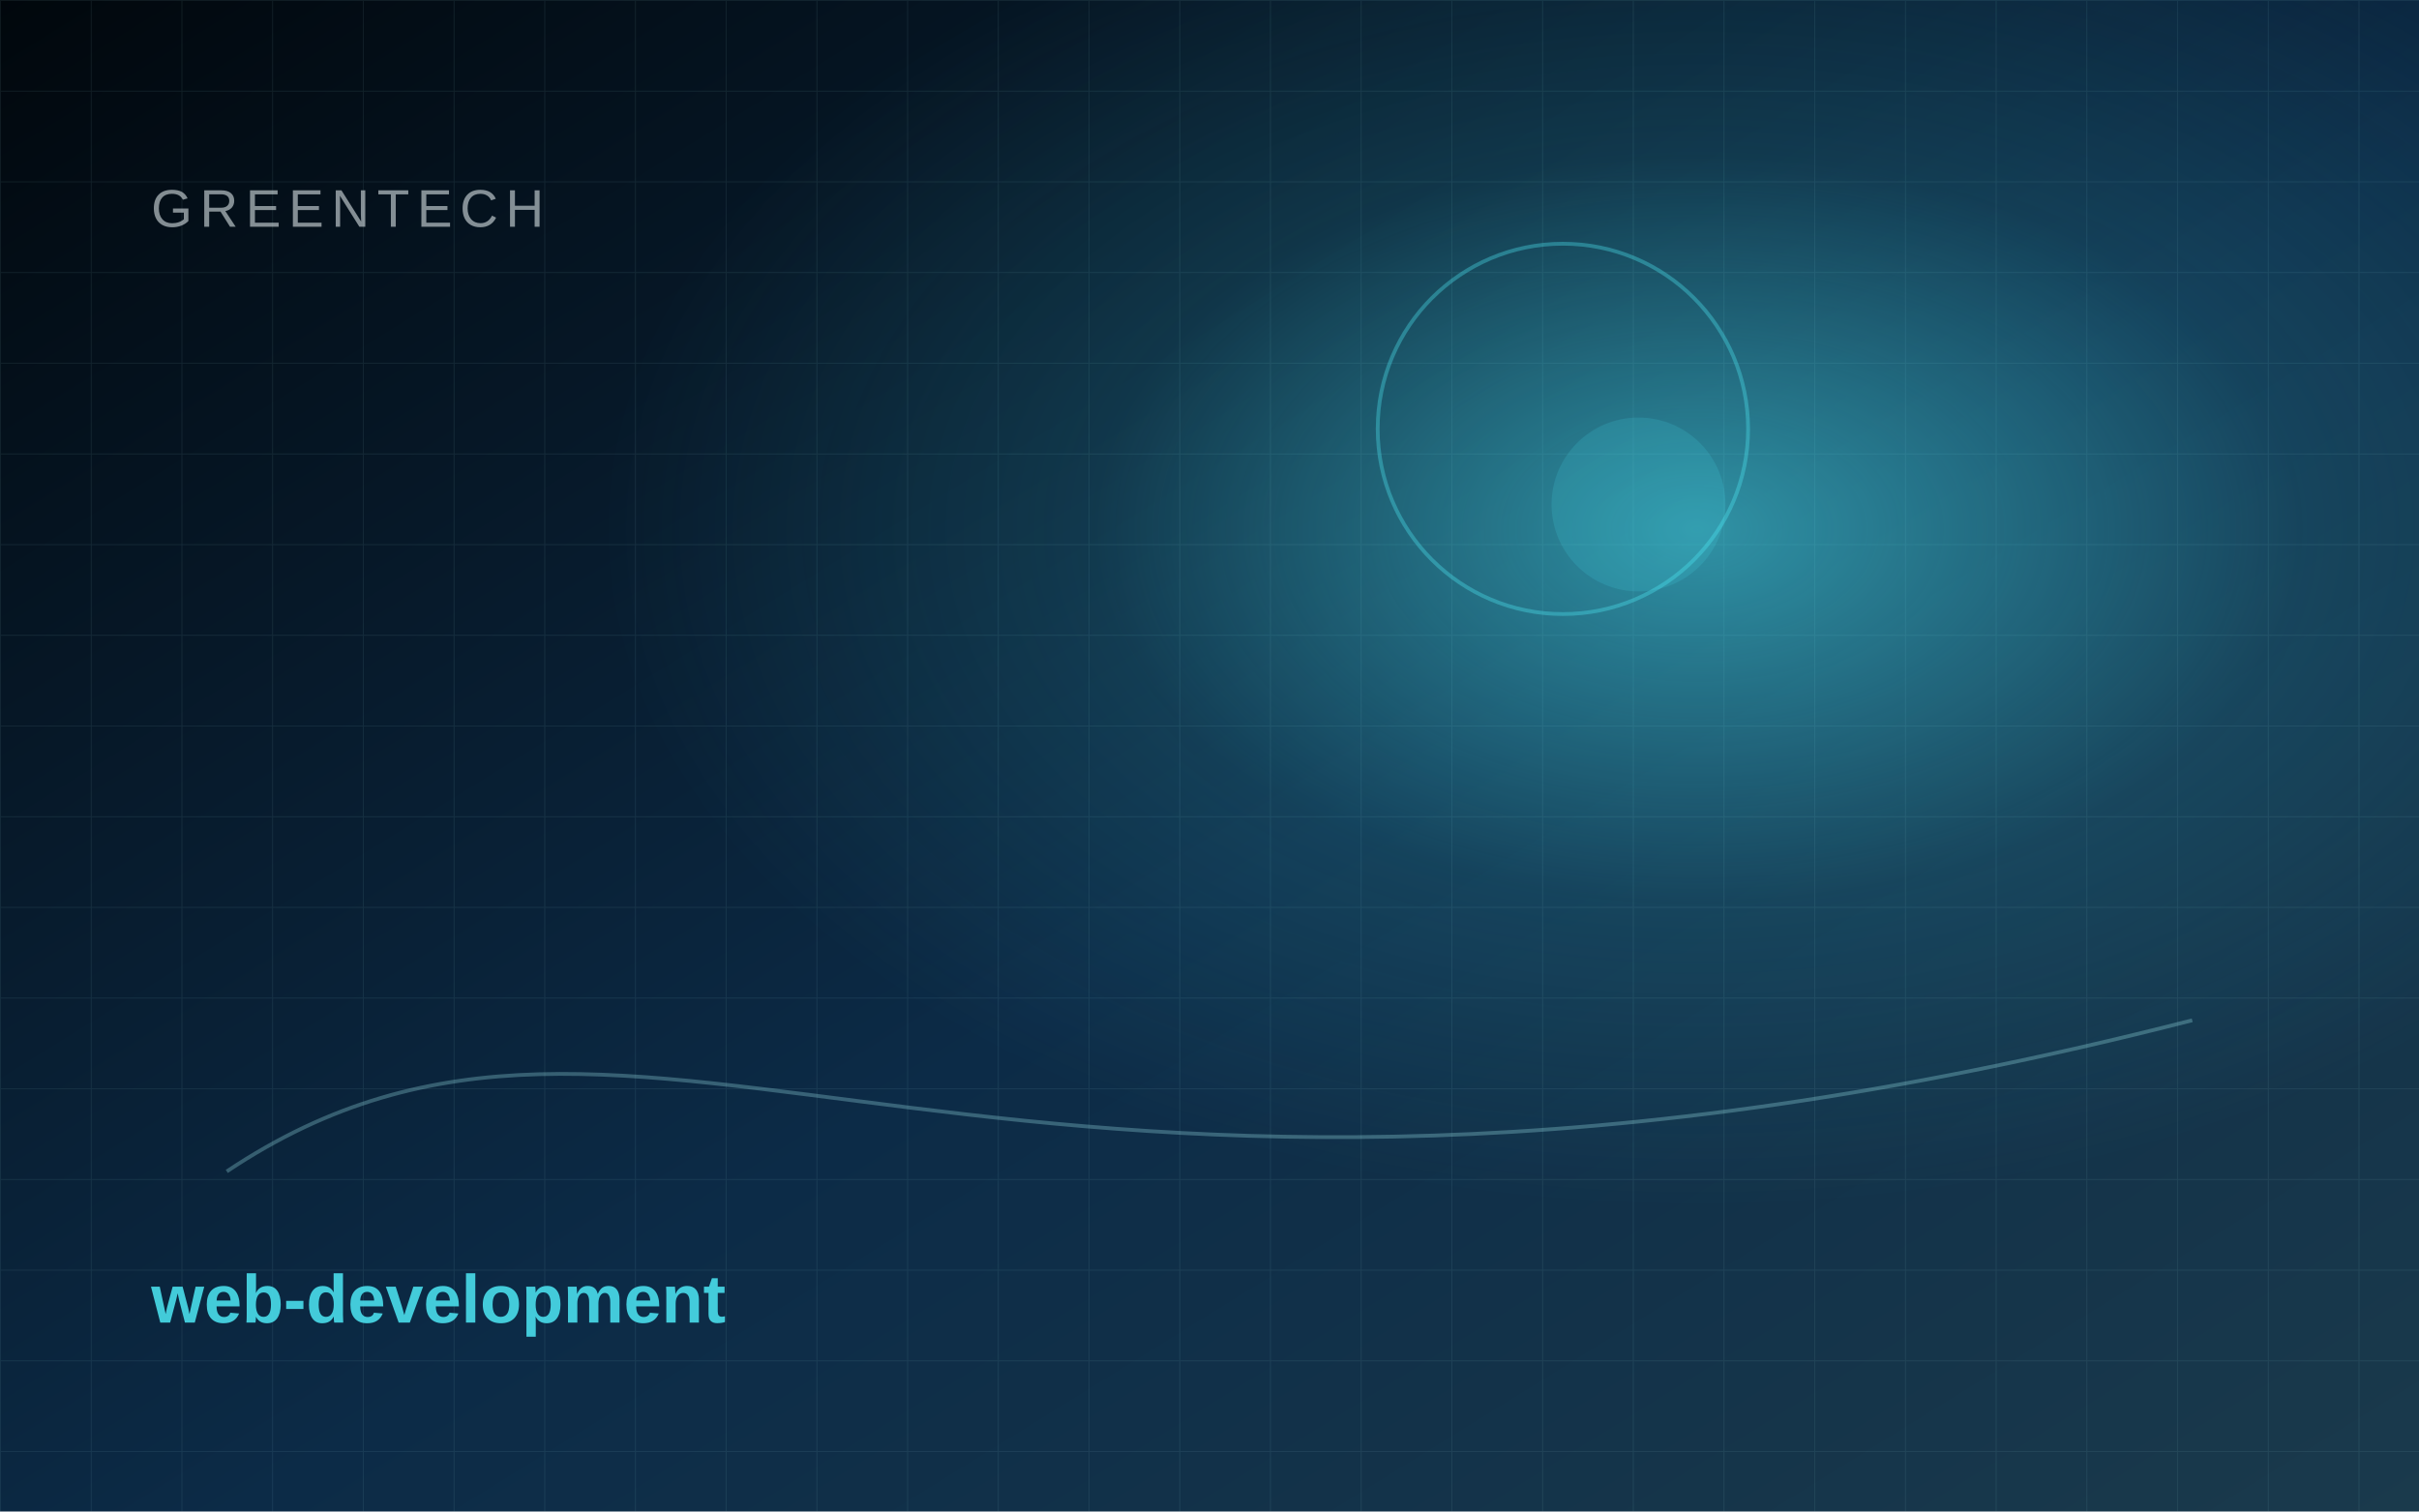
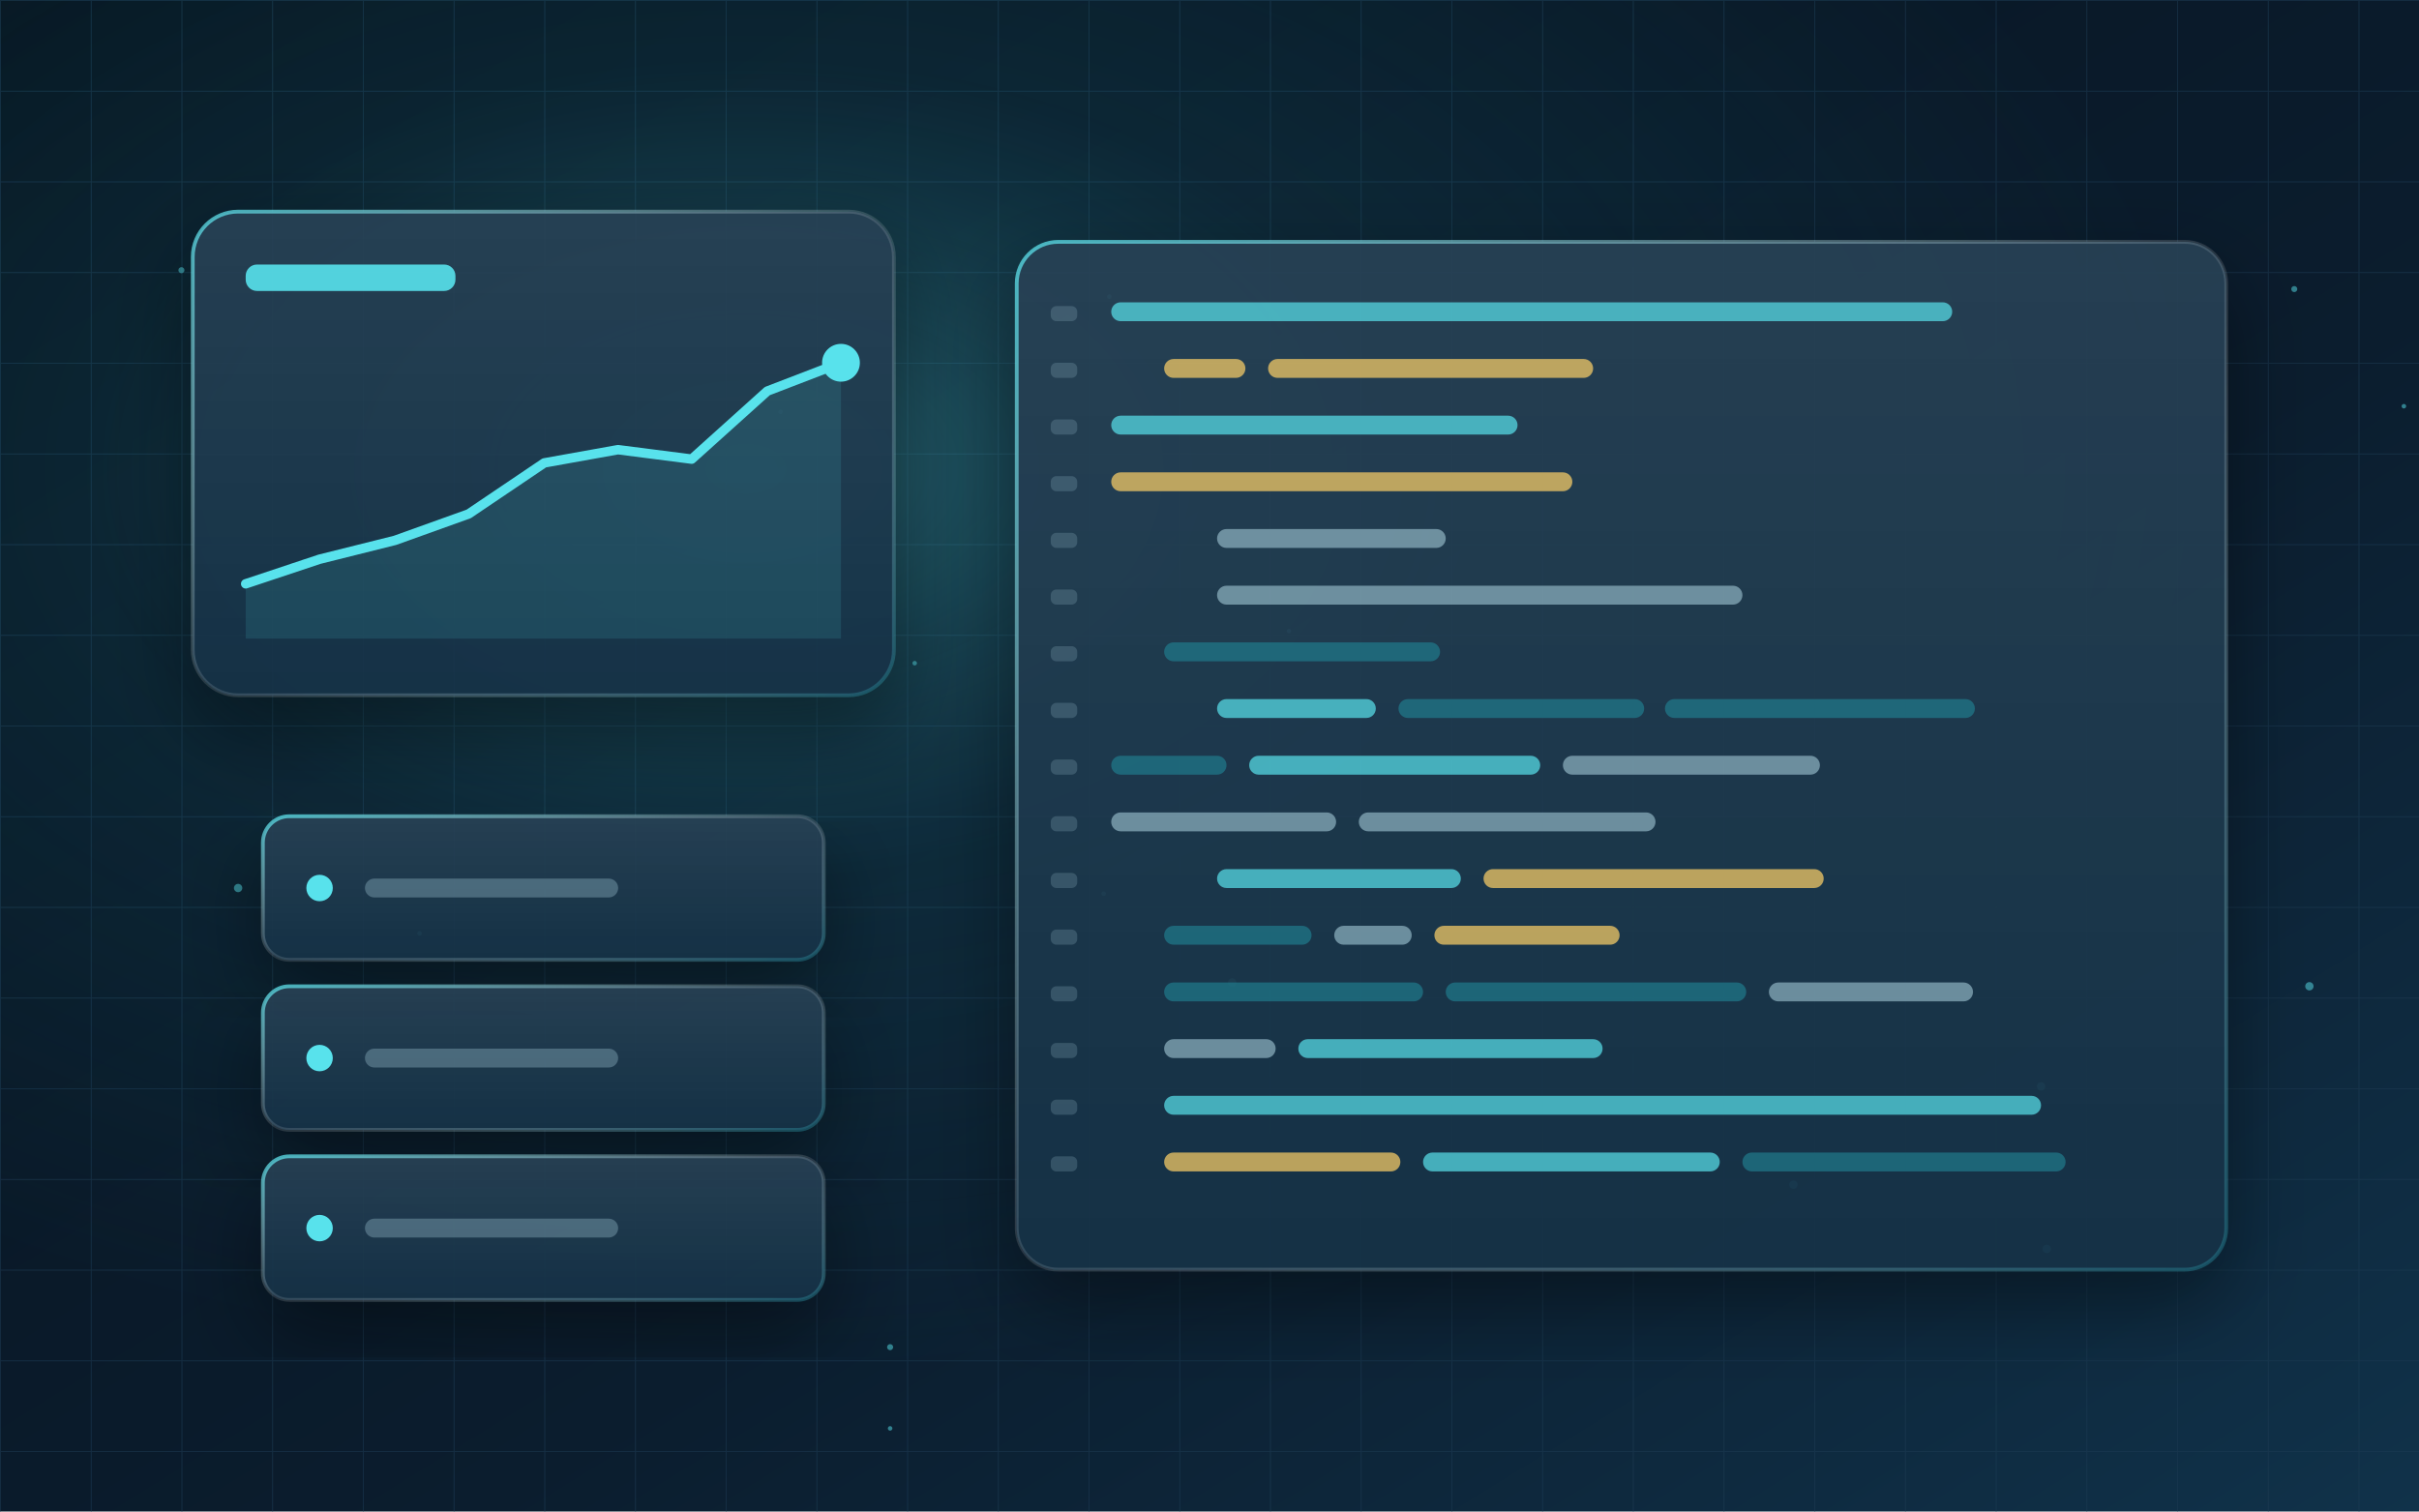
- <svg xmlns="http://www.w3.org/2000/svg" width="1280" height="800" viewBox="0 0 1280 800" role="img">
+ <svg xmlns="http://www.w3.org/2000/svg" viewBox="0 0 1280 800" width="1280" height="800" role="img" aria-label="Web Development — service cover illustration">
  <defs>
-     <linearGradient id="bg" x1="0" y1="0" x2="1" y2="1">
-       <stop offset="0%" stop-color="#01070C" />
-       <stop offset="55%" stop-color="#0C2B47" />
-       <stop offset="100%" stop-color="#1A3A4C" />
+     <linearGradient id="g69496bg" x1="0" y1="0" x2="1" y2="1">
+       <stop offset="0" stop-color="#06111c" />
+       <stop offset=".6" stop-color="#0b1d2e" />
+       <stop offset="1" stop-color="#10324a" />
    </linearGradient>
-     <radialGradient id="glow" cx="70%" cy="35%" r="45%">
-       <stop offset="0%" stop-color="#4DE8F4" stop-opacity="0.55" />
-       <stop offset="55%" stop-color="#4DE8F4" stop-opacity="0.12" />
-       <stop offset="100%" stop-color="#4DE8F4" stop-opacity="0" />
+     <radialGradient id="g69496glow" cx="0.31" cy="0.31" r=".6">
+       <stop offset="0" stop-color="#58e2ec" stop-opacity=".38" />
+       <stop offset=".45" stop-color="#1f7a8c" stop-opacity=".16" />
+       <stop offset="1" stop-color="#1f7a8c" stop-opacity="0" />
    </radialGradient>
-     <pattern id="grid" width="48" height="48" patternUnits="userSpaceOnUse">
-       <path d="M48 0H0V48" fill="none" stroke="#A8F4F8" stroke-opacity="0.08" stroke-width="1" />
+     <linearGradient id="g69496acc" x1="0" y1="0" x2="1" y2="1">
+       <stop offset="0" stop-color="#58e2ec" />
+       <stop offset="1" stop-color="#1f7a8c" />
+     </linearGradient>
+     <linearGradient id="g69496glass" x1="0" y1="0" x2="0" y2="1">
+       <stop offset="0" stop-color="#ffffff" stop-opacity=".10" />
+       <stop offset="1" stop-color="#ffffff" stop-opacity=".03" />
+     </linearGradient>
+     <linearGradient id="g69496edge" x1="0" y1="0" x2="1" y2="1">
+       <stop offset="0" stop-color="#58e2ec" stop-opacity=".75" />
+       <stop offset=".5" stop-color="#ffffff" stop-opacity=".12" />
+       <stop offset="1" stop-color="#1f7a8c" stop-opacity=".5" />
+     </linearGradient>
+     <pattern id="g69496grid" width="48" height="48" patternUnits="userSpaceOnUse">
+       <path d="M48 0H0V48" fill="none" stroke="#1d3b52" stroke-width="1" opacity=".55" />
    </pattern>
+     <filter id="g69496soft" x="-30%" y="-30%" width="160%" height="160%">
+       <feGaussianBlur stdDeviation="18" />
+     </filter>
+     <filter id="g69496shadow" x="-20%" y="-20%" width="140%" height="160%">
+       <feDropShadow dx="0" dy="18" stdDeviation="22" flood-color="#000" flood-opacity=".45" />
+     </filter>
  </defs>
-   <rect width="1280" height="800" fill="url(#bg)" />
-   <rect width="1280" height="800" fill="url(#grid)" />
-   <rect width="1280" height="800" fill="url(#glow)" />
-   <circle cx="827" cy="227" r="98" fill="none" stroke="#4DE8F4" stroke-opacity="0.35" stroke-width="2" />
-   <circle cx="867" cy="267" r="46" fill="#4DE8F4" fill-opacity="0.14" />
-   <path d="M120 620 C340 473, 520 704, 1160 540" fill="none" stroke="#A8F4F8" stroke-opacity="0.28" stroke-width="2" />
-   <text x="80" y="120" fill="#EDF6F8" fill-opacity="0.55" font-family="Segoe UI, Arial, sans-serif" font-size="28" letter-spacing="4">GREENTECH</text>
-   <text x="80" y="700" fill="#4DE8F4" fill-opacity="0.85" font-family="Segoe UI, Arial, sans-serif" font-size="36" font-weight="600">web-development</text>
+   <style>
+ @media (prefers-reduced-motion: no-preference){
+ .fl{animation:fl 7s ease-in-out infinite}.fl2{animation:fl 9s ease-in-out -3s infinite}
+ .pu{animation:pu 4s ease-in-out infinite}.da{stroke-dasharray:10 14;animation:da 6s linear infinite}
+ .sp{transform-box:fill-box;transform-origin:center;animation:sp 24s linear infinite}
+ @keyframes fl{0%,100%{transform:translateY(0)}50%{transform:translateY(-14px)}}
+ @keyframes pu{0%,100%{opacity:.35}50%{opacity:1}}
+ @keyframes da{to{stroke-dashoffset:-240}}
+ @keyframes sp{to{transform:rotate(360deg)}}}
+ </style>
+   <rect width="1280" height="800" fill="url(#g69496bg)" />
+   <rect width="1280" height="800" fill="url(#g69496grid)" />
+   <rect width="1280" height="800" fill="url(#g69496glow)" />
+   <circle cx="484" cy="351" r="1.2" fill="#58e2ec" opacity=".5" />
+   <circle cx="682" cy="334" r="1.2" fill="#58e2ec" opacity=".5" />
+   <circle cx="1080" cy="575" r="2.2" fill="#58e2ec" opacity=".5" />
+   <circle cx="1272" cy="215" r="1.2" fill="#58e2ec" opacity=".5" />
+   <circle cx="1214" cy="153" r="1.6" fill="#58e2ec" opacity=".5" />
+   <circle cx="1083" cy="661" r="2.2" fill="#58e2ec" opacity=".5" class="pu" />
+   <circle cx="126" cy="470" r="2.2" fill="#58e2ec" opacity=".5" class="pu" />
+   <circle cx="413" cy="218" r="1.2" fill="#58e2ec" opacity=".5" class="pu" />
+   <circle cx="471" cy="713" r="1.6" fill="#58e2ec" opacity=".5" />
+   <circle cx="222" cy="494" r="1.2" fill="#58e2ec" opacity=".5" />
+   <circle cx="949" cy="627" r="2.2" fill="#58e2ec" opacity=".5" />
+   <circle cx="1222" cy="522" r="2.2" fill="#58e2ec" opacity=".5" />
+   <circle cx="652" cy="520" r="2.2" fill="#58e2ec" opacity=".5" />
+   <circle cx="584" cy="473" r="1.2" fill="#58e2ec" opacity=".5" />
+   <circle cx="471" cy="756" r="1.2" fill="#58e2ec" opacity=".5" />
+   <circle cx="96" cy="143" r="1.6" fill="#58e2ec" opacity=".5" />
+   <circle cx="587" cy="157" r="1.2" fill="#58e2ec" opacity=".5" />
+   <g class="fl">
+     <rect x="538" y="128" width="640" height="544" rx="22" fill="#0f2a40" opacity=".92" filter="url(#g69496shadow)" />
+     <rect x="538" y="128" width="640" height="544" rx="22" fill="url(#g69496glass)" stroke="url(#g69496edge)" stroke-width="2" />
+   </g>
+   <g class="fl">
+     <rect x="556" y="162" width="14" height="8" rx="3" fill="#8fb3c2" opacity=".25" />
+     <rect x="588" y="160" width="445" height="10" rx="5" fill="#58e2ec" opacity=".7" />
+     <rect x="556" y="192" width="14" height="8" rx="3" fill="#8fb3c2" opacity=".25" />
+     <rect x="616" y="190" width="43" height="10" rx="5" fill="#ffd166" opacity=".7" />
+     <rect x="671" y="190" width="172" height="10" rx="5" fill="#ffd166" opacity=".7" />
+     <rect x="556" y="222" width="14" height="8" rx="3" fill="#8fb3c2" opacity=".25" />
+     <rect x="588" y="220" width="215" height="10" rx="5" fill="#58e2ec" opacity=".7" />
+     <rect x="556" y="252" width="14" height="8" rx="3" fill="#8fb3c2" opacity=".25" />
+     <rect x="588" y="250" width="244" height="10" rx="5" fill="#ffd166" opacity=".7" />
+     <rect x="556" y="282" width="14" height="8" rx="3" fill="#8fb3c2" opacity=".25" />
+     <rect x="644" y="280" width="121" height="10" rx="5" fill="#8fb3c2" opacity=".7" />
+     <rect x="556" y="312" width="14" height="8" rx="3" fill="#8fb3c2" opacity=".25" />
+     <rect x="644" y="310" width="278" height="10" rx="5" fill="#8fb3c2" opacity=".7" />
+     <rect x="556" y="342" width="14" height="8" rx="3" fill="#8fb3c2" opacity=".25" />
+     <rect x="616" y="340" width="146" height="10" rx="5" fill="#1f7a8c" opacity=".7" />
+     <rect x="556" y="372" width="14" height="8" rx="3" fill="#8fb3c2" opacity=".25" />
+     <rect x="644" y="370" width="84" height="10" rx="5" fill="#58e2ec" opacity=".7" />
+     <rect x="740" y="370" width="130" height="10" rx="5" fill="#1f7a8c" opacity=".7" />
+     <rect x="881" y="370" width="164" height="10" rx="5" fill="#1f7a8c" opacity=".7" />
+     <rect x="556" y="402" width="14" height="8" rx="3" fill="#8fb3c2" opacity=".25" />
+     <rect x="588" y="400" width="61" height="10" rx="5" fill="#1f7a8c" opacity=".7" />
+     <rect x="661" y="400" width="154" height="10" rx="5" fill="#58e2ec" opacity=".7" />
+     <rect x="827" y="400" width="136" height="10" rx="5" fill="#8fb3c2" opacity=".7" />
+     <rect x="556" y="432" width="14" height="8" rx="3" fill="#8fb3c2" opacity=".25" />
+     <rect x="588" y="430" width="119" height="10" rx="5" fill="#8fb3c2" opacity=".7" />
+     <rect x="719" y="430" width="157" height="10" rx="5" fill="#8fb3c2" opacity=".7" />
+     <rect x="556" y="462" width="14" height="8" rx="3" fill="#8fb3c2" opacity=".25" />
+     <rect x="644" y="460" width="129" height="10" rx="5" fill="#58e2ec" opacity=".7" />
+     <rect x="785" y="460" width="180" height="10" rx="5" fill="#ffd166" opacity=".7" />
+     <rect x="556" y="492" width="14" height="8" rx="3" fill="#8fb3c2" opacity=".25" />
+     <rect x="616" y="490" width="78" height="10" rx="5" fill="#1f7a8c" opacity=".7" />
+     <rect x="706" y="490" width="41" height="10" rx="5" fill="#8fb3c2" opacity=".7" />
+     <rect x="759" y="490" width="98" height="10" rx="5" fill="#ffd166" opacity=".7" />
+     <rect x="556" y="522" width="14" height="8" rx="3" fill="#8fb3c2" opacity=".25" />
+     <rect x="616" y="520" width="137" height="10" rx="5" fill="#1f7a8c" opacity=".7" />
+     <rect x="765" y="520" width="159" height="10" rx="5" fill="#1f7a8c" opacity=".7" />
+     <rect x="936" y="520" width="108" height="10" rx="5" fill="#8fb3c2" opacity=".7" />
+     <rect x="556" y="552" width="14" height="8" rx="3" fill="#8fb3c2" opacity=".25" />
+     <rect x="616" y="550" width="59" height="10" rx="5" fill="#8fb3c2" opacity=".7" />
+     <rect x="687" y="550" width="161" height="10" rx="5" fill="#58e2ec" opacity=".7" />
+     <rect x="556" y="582" width="14" height="8" rx="3" fill="#8fb3c2" opacity=".25" />
+     <rect x="616" y="580" width="464" height="10" rx="5" fill="#58e2ec" opacity=".7" />
+     <rect x="556" y="612" width="14" height="8" rx="3" fill="#8fb3c2" opacity=".25" />
+     <rect x="616" y="610" width="125" height="10" rx="5" fill="#ffd166" opacity=".7" />
+     <rect x="753" y="610" width="157" height="10" rx="5" fill="#58e2ec" opacity=".7" />
+     <rect x="922" y="610" width="171" height="10" rx="5" fill="#1f7a8c" opacity=".7" />
+   </g>
+   <g class="fl">
+     <rect x="102" y="112" width="371" height="256" rx="24" fill="#0f2a40" opacity=".92" filter="url(#g69496shadow)" />
+     <rect x="102" y="112" width="371" height="256" rx="24" fill="url(#g69496glass)" stroke="url(#g69496edge)" stroke-width="2" />
+   </g>
+   <g class="fl">
+     <rect x="130" y="140" width="111" height="14" rx="6" fill="#58e2ec" opacity=".9" />
+     <path d="M130 309 L169 296 L209 286 L248 272 L288 245 L327 238 L366 243 L406 207 L445 192 L445 338 L130 338Z" fill="#58e2ec" opacity=".12" />
+     <path d="M130 309 L169 296 L209 286 L248 272 L288 245 L327 238 L366 243 L406 207 L445 192" fill="none" stroke="#58e2ec" stroke-width="5" stroke-linecap="round" stroke-linejoin="round" />
+     <circle cx="445" cy="192" r="10" fill="#58e2ec" class="pu" />
+   </g>
+   <g class="fl2">
+     <g>
+       <rect x="139.1" y="432.0" width="296.8" height="76.0" rx="14" fill="#0f2a40" opacity=".92" filter="url(#g69496shadow)" />
+       <rect x="139.1" y="432.0" width="296.8" height="76.0" rx="14" fill="url(#g69496glass)" stroke="url(#g69496edge)" stroke-width="2" />
+     </g>
+     <circle cx="169.1" cy="470" r="7" fill="#58e2ec" class="pu" />
+     <rect x="193.1" y="465" width="134" height="10" rx="5" fill="#8fb3c2" opacity=".4" />
+     <g>
+       <rect x="139.1" y="522.0" width="296.8" height="76.0" rx="14" fill="#0f2a40" opacity=".92" filter="url(#g69496shadow)" />
+       <rect x="139.1" y="522.0" width="296.8" height="76.0" rx="14" fill="url(#g69496glass)" stroke="url(#g69496edge)" stroke-width="2" />
+     </g>
+     <circle cx="169.1" cy="560" r="7" fill="#58e2ec" class="pu" />
+     <rect x="193.1" y="555" width="134" height="10" rx="5" fill="#8fb3c2" opacity=".4" />
+     <g>
+       <rect x="139.1" y="612.0" width="296.8" height="76.0" rx="14" fill="#0f2a40" opacity=".92" filter="url(#g69496shadow)" />
+       <rect x="139.1" y="612.0" width="296.8" height="76.0" rx="14" fill="url(#g69496glass)" stroke="url(#g69496edge)" stroke-width="2" />
+     </g>
+     <circle cx="169.1" cy="650" r="7" fill="#58e2ec" class="pu" />
+     <rect x="193.1" y="645" width="134" height="10" rx="5" fill="#8fb3c2" opacity=".4" />
+   </g>
</svg>
